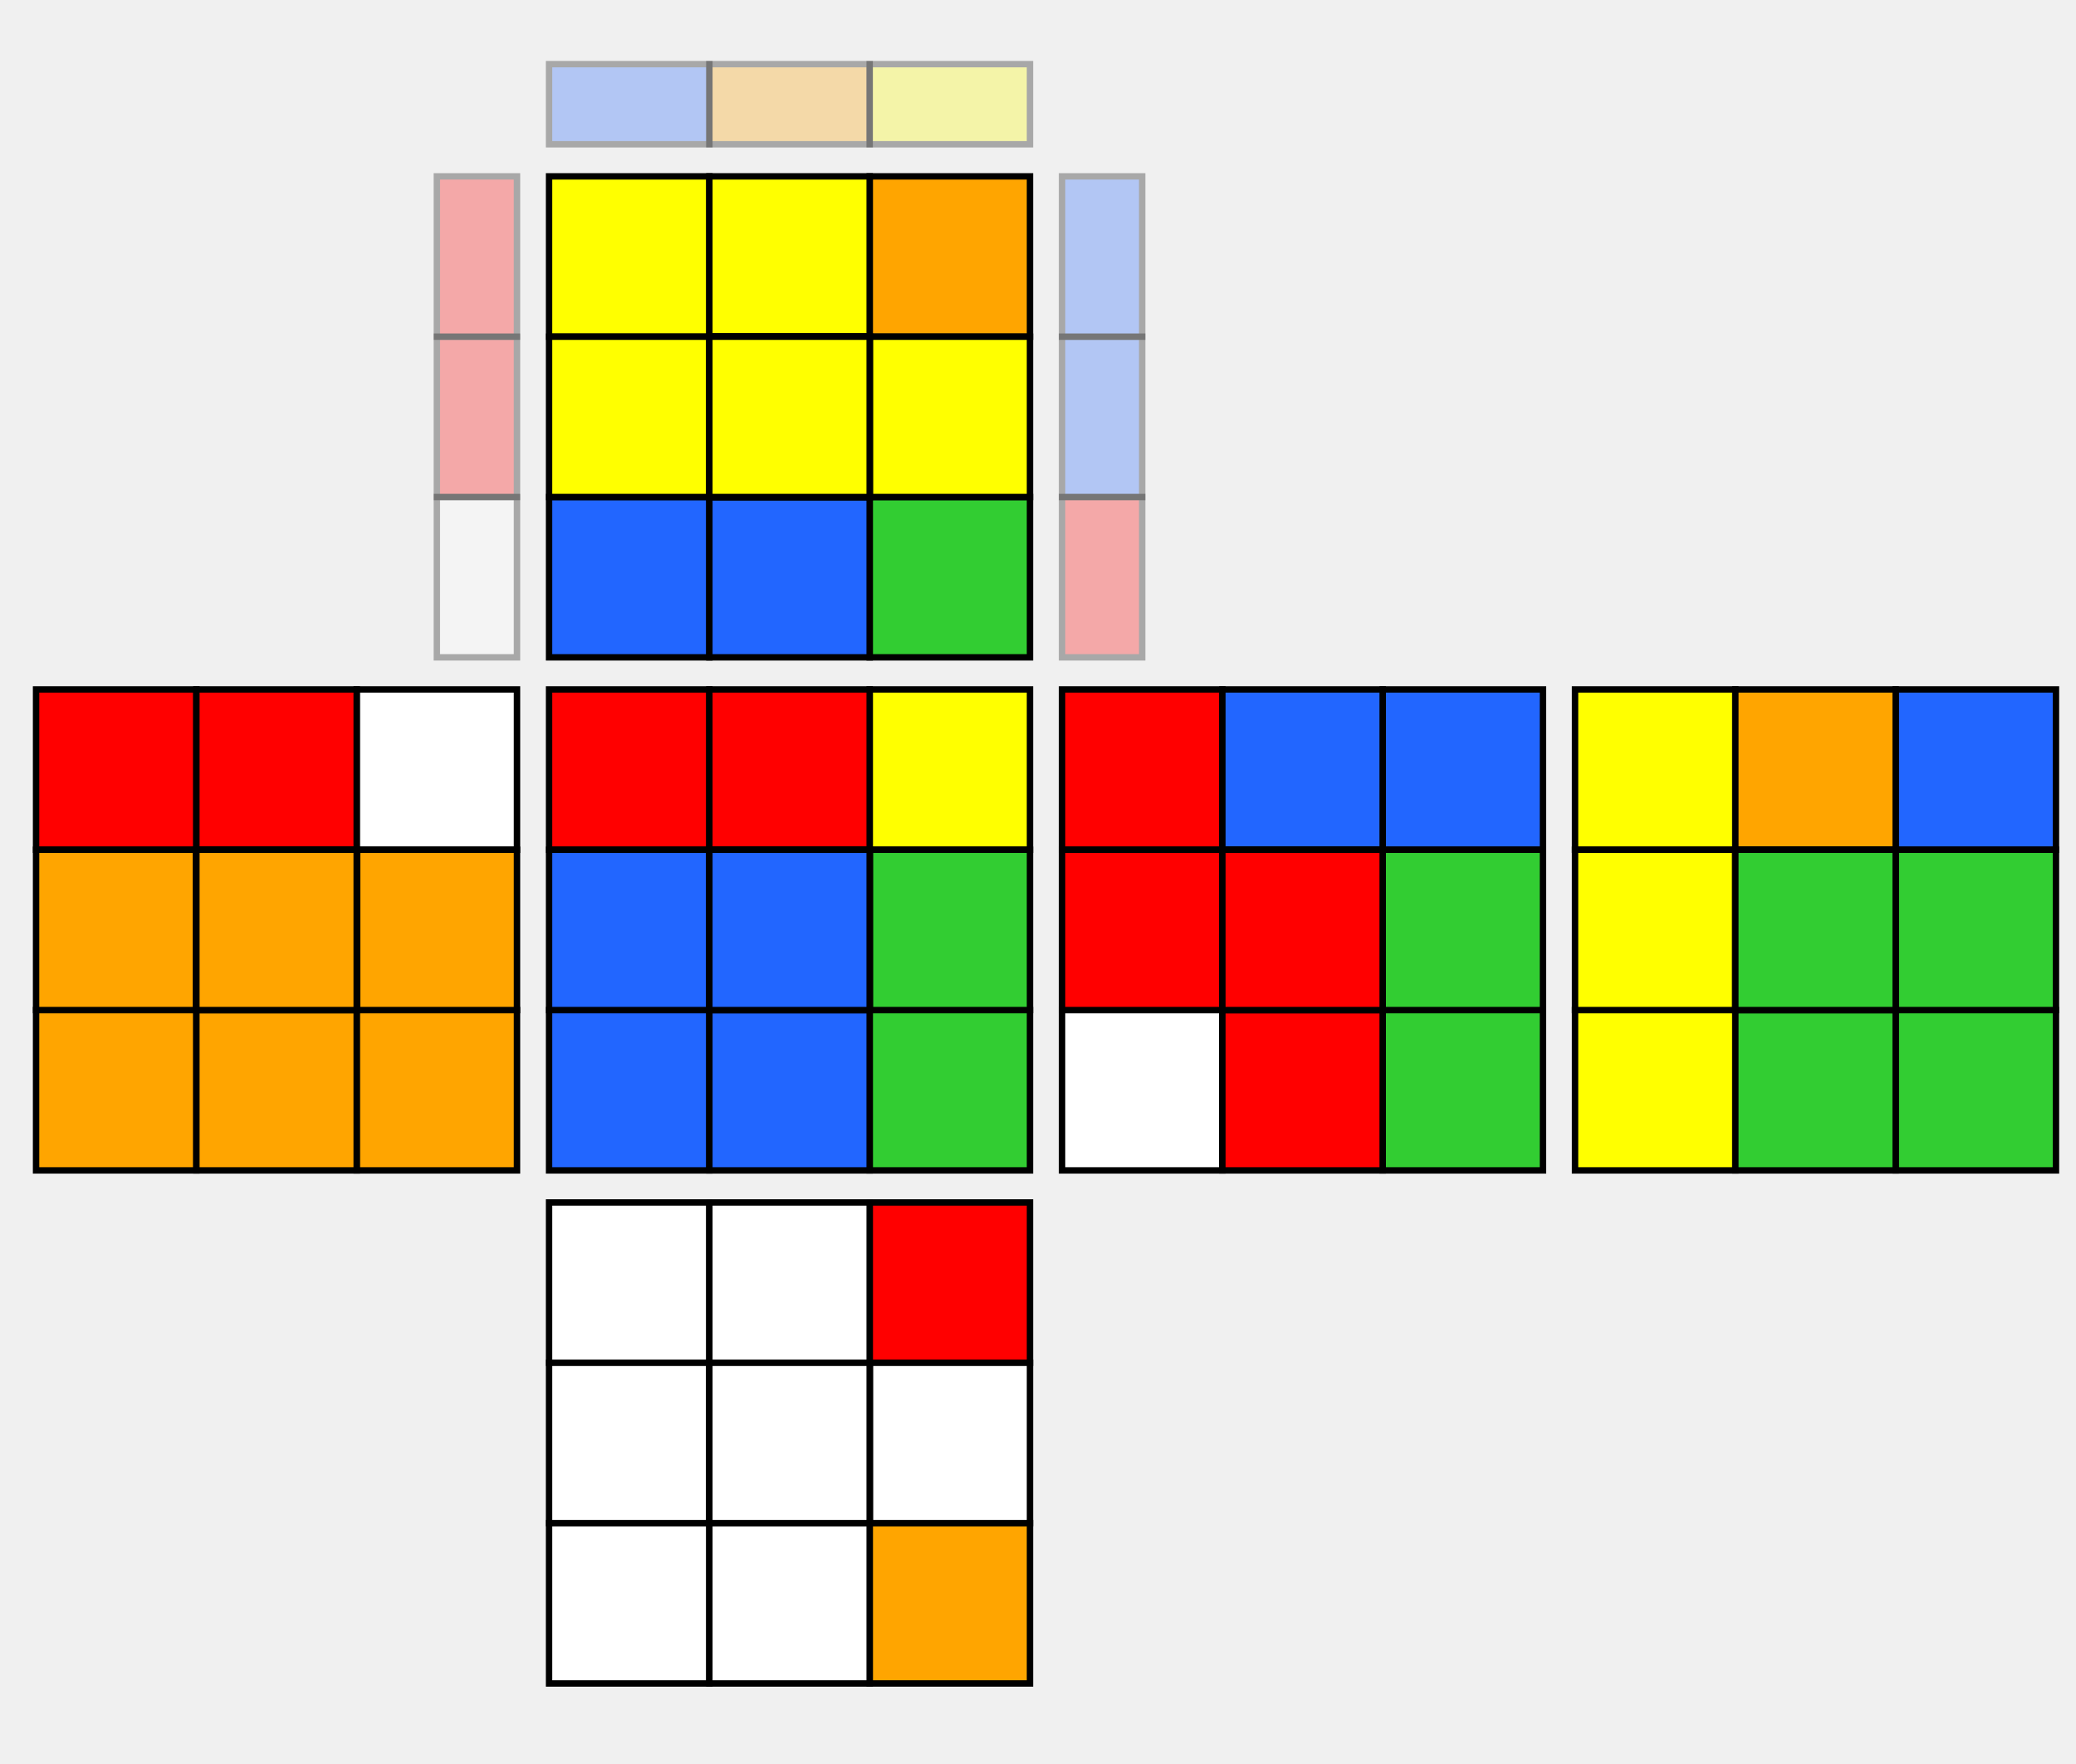
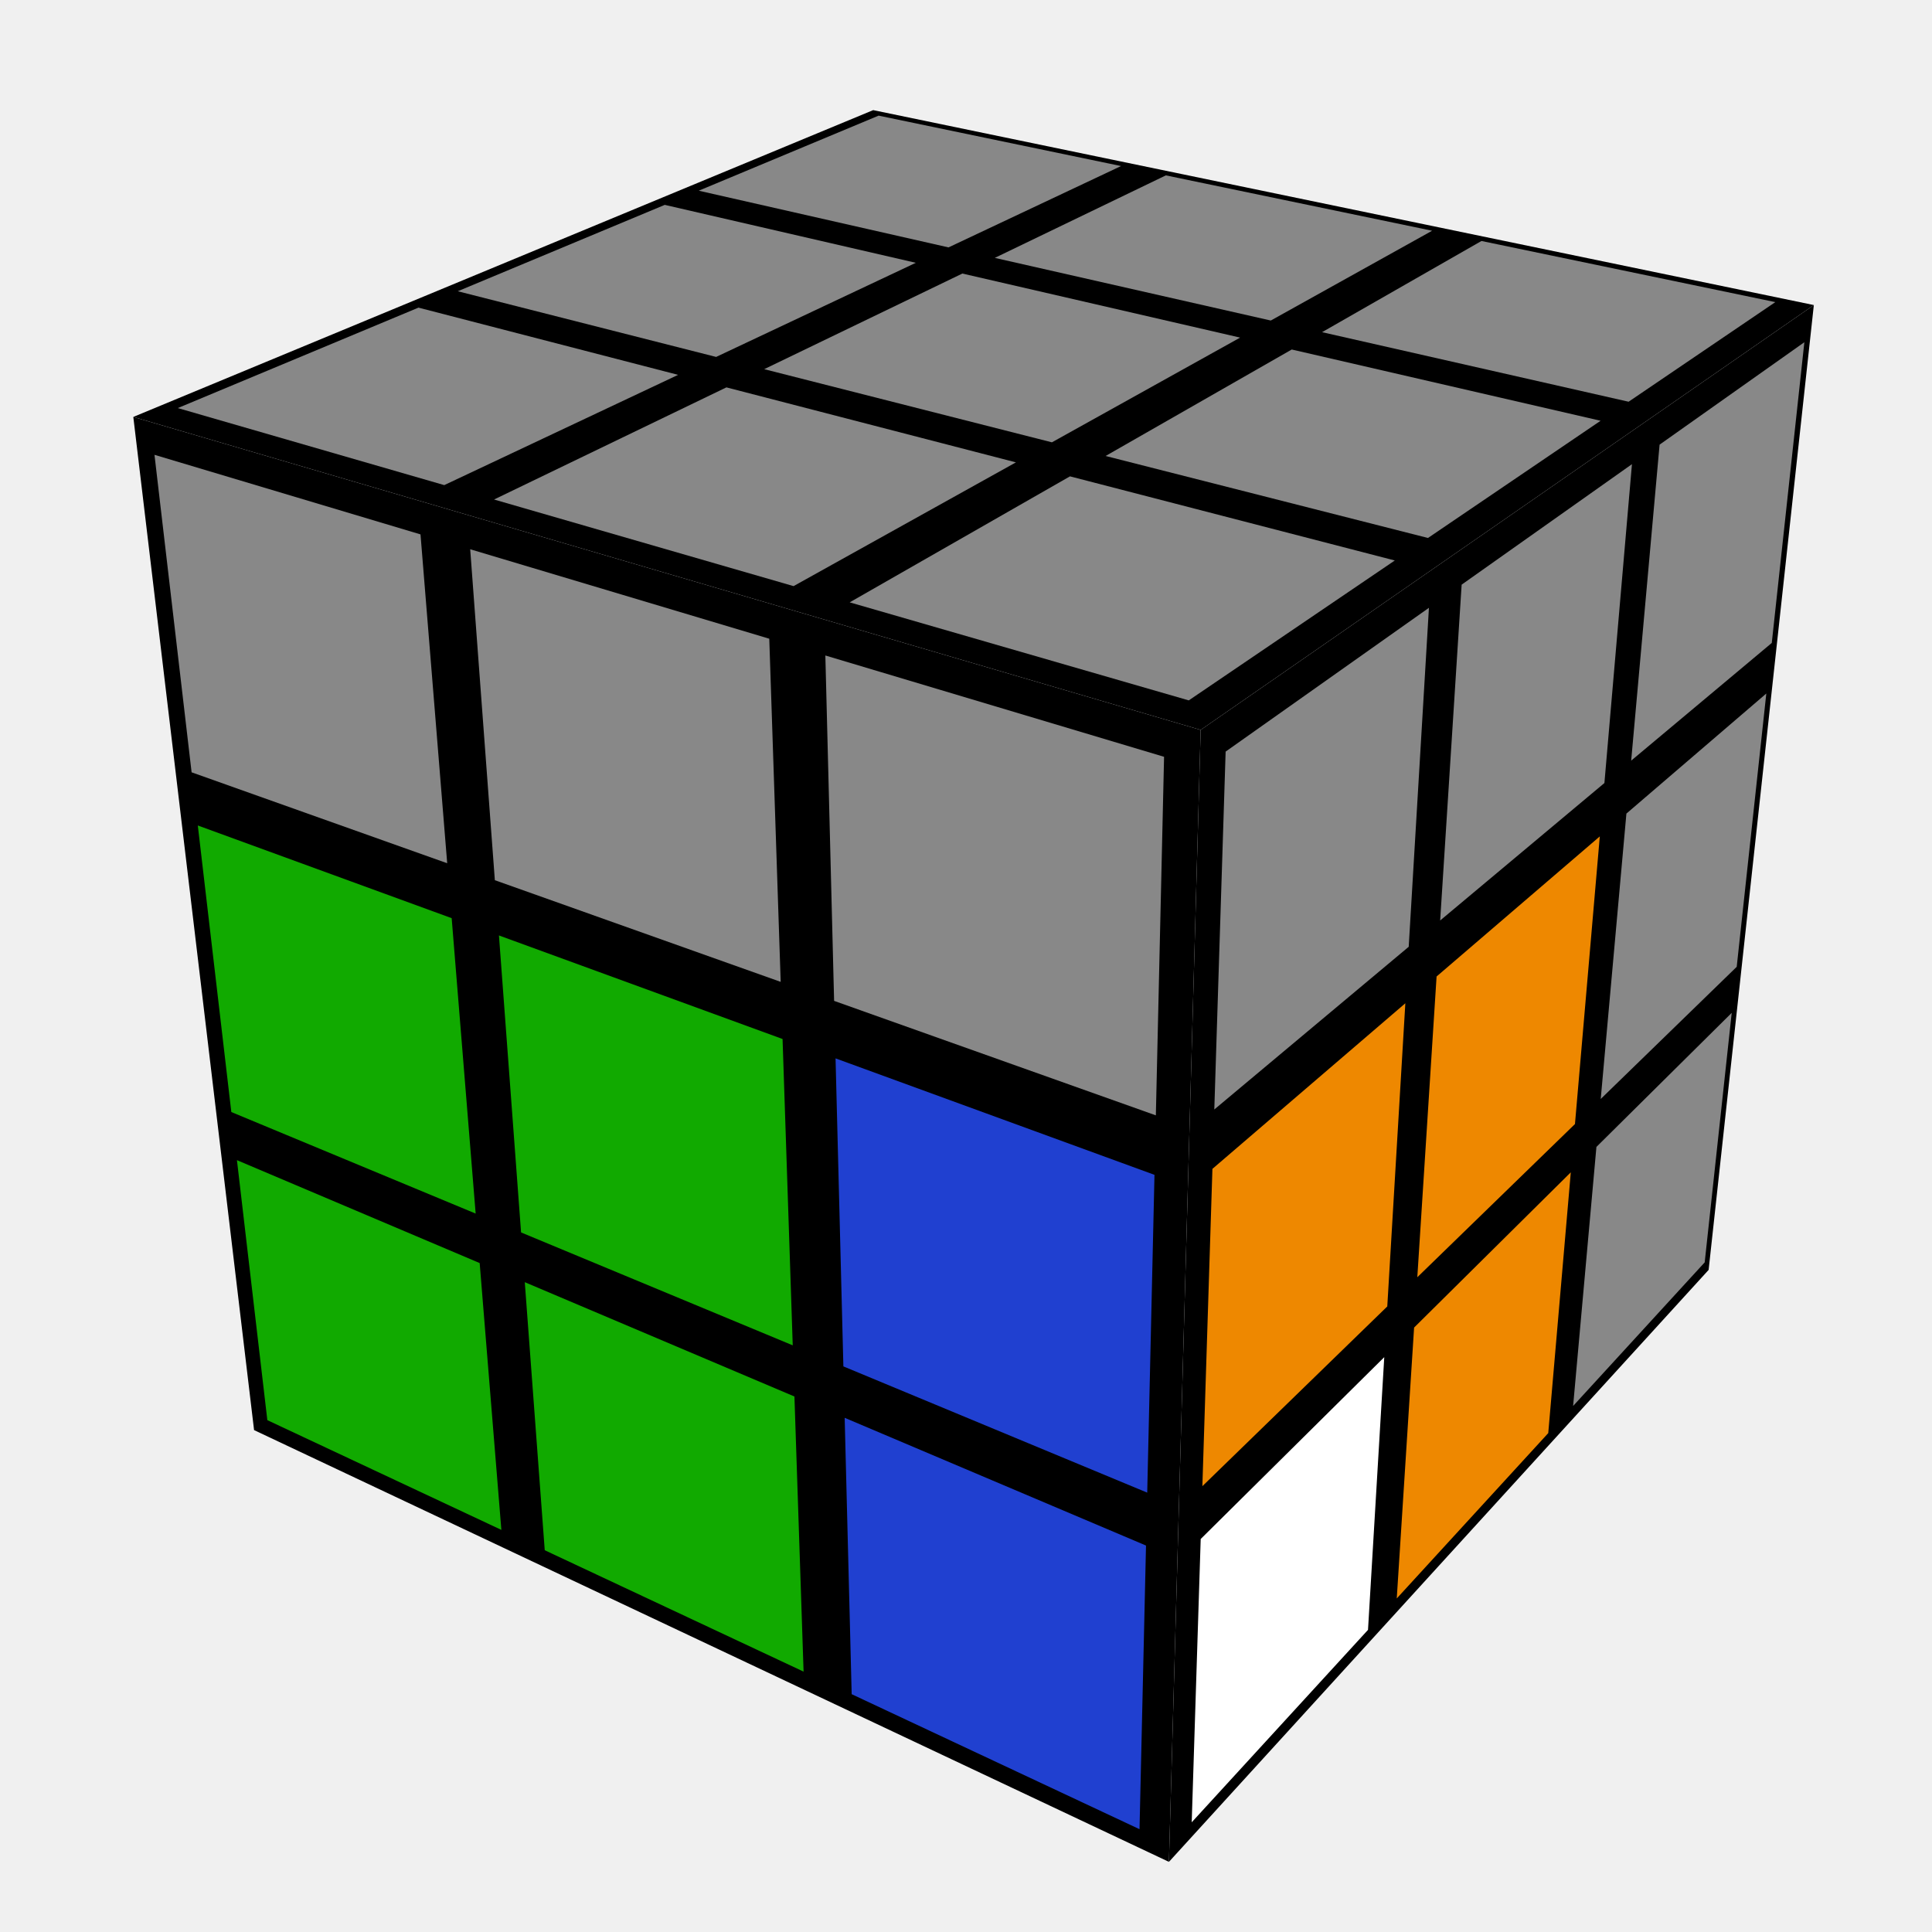
- <svg xmlns="http://www.w3.org/2000/svg" version="1.1" viewBox="0 0 518 440" preserveAspectRatio="xMidYMid meet" style="max-width: 100%; max-height: 100%;">
-   <defs>
-     <radialGradient id="grad-svg31-EDGES-l0-o0" r="70.711%">
-       <stop offset="100%" stop-color="rgb(34, 102, 255)" stop-opacity="1" />
-       <stop offset="100%" stop-color="black" stop-opacity="1" />
-       <stop offset="100%" stop-color="black" stop-opacity="1" />
-       <stop offset="100%" stop-color="white" stop-opacity="1" />
-     </radialGradient>
-     <radialGradient id="grad-svg31-EDGES-l0-o1" r="70.711%">
-       <stop offset="100%" stop-color="red" stop-opacity="1" />
-       <stop offset="100%" stop-color="black" stop-opacity="1" />
-       <stop offset="100%" stop-color="black" stop-opacity="1" />
-       <stop offset="100%" stop-color="limegreen" stop-opacity="1" />
-     </radialGradient>
-     <radialGradient id="grad-svg31-EDGES-l1-o0" r="70.711%">
-       <stop offset="100%" stop-color="yellow" stop-opacity="1" />
-       <stop offset="100%" stop-color="black" stop-opacity="1" />
-       <stop offset="100%" stop-color="black" stop-opacity="1" />
-       <stop offset="100%" stop-color="white" stop-opacity="1" />
-     </radialGradient>
-     <radialGradient id="grad-svg31-EDGES-l1-o1" r="70.711%">
-       <stop offset="100%" stop-color="rgb(34, 102, 255)" stop-opacity="1" />
-       <stop offset="100%" stop-color="black" stop-opacity="1" />
-       <stop offset="100%" stop-color="black" stop-opacity="1" />
-       <stop offset="100%" stop-color="red" stop-opacity="1" />
-     </radialGradient>
-     <radialGradient id="grad-svg31-EDGES-l2-o0" r="70.711%">
-       <stop offset="100%" stop-color="yellow" stop-opacity="1" />
-       <stop offset="100%" stop-color="black" stop-opacity="1" />
-       <stop offset="100%" stop-color="black" stop-opacity="1" />
-       <stop offset="100%" stop-color="white" stop-opacity="1" />
-     </radialGradient>
-     <radialGradient id="grad-svg31-EDGES-l2-o1" r="70.711%">
-       <stop offset="100%" stop-color="orange" stop-opacity="1" />
-       <stop offset="100%" stop-color="black" stop-opacity="1" />
-       <stop offset="100%" stop-color="black" stop-opacity="1" />
-       <stop offset="100%" stop-color="rgb(34, 102, 255)" stop-opacity="1" />
-     </radialGradient>
-     <radialGradient id="grad-svg31-EDGES-l3-o0" r="70.711%">
-       <stop offset="100%" stop-color="yellow" stop-opacity="1" />
-       <stop offset="100%" stop-color="black" stop-opacity="1" />
-       <stop offset="100%" stop-color="black" stop-opacity="1" />
-       <stop offset="100%" stop-color="white" stop-opacity="1" />
-     </radialGradient>
-     <radialGradient id="grad-svg31-EDGES-l3-o1" r="70.711%">
-       <stop offset="100%" stop-color="red" stop-opacity="1" />
-       <stop offset="100%" stop-color="black" stop-opacity="1" />
-       <stop offset="100%" stop-color="black" stop-opacity="1" />
-       <stop offset="100%" stop-color="orange" stop-opacity="1" />
-     </radialGradient>
-     <radialGradient id="grad-svg31-EDGES-l4-o0" r="70.711%">
-       <stop offset="100%" stop-color="white" stop-opacity="1" />
-       <stop offset="100%" stop-color="black" stop-opacity="1" />
-       <stop offset="100%" stop-color="black" stop-opacity="1" />
-       <stop offset="100%" stop-color="yellow" stop-opacity="1" />
-     </radialGradient>
-     <radialGradient id="grad-svg31-EDGES-l4-o1" r="70.711%">
-       <stop offset="100%" stop-color="rgb(34, 102, 255)" stop-opacity="1" />
-       <stop offset="100%" stop-color="black" stop-opacity="1" />
-       <stop offset="100%" stop-color="black" stop-opacity="1" />
-       <stop offset="100%" stop-color="limegreen" stop-opacity="1" />
-     </radialGradient>
-     <radialGradient id="grad-svg31-EDGES-l5-o0" r="70.711%">
-       <stop offset="100%" stop-color="white" stop-opacity="1" />
-       <stop offset="100%" stop-color="black" stop-opacity="1" />
-       <stop offset="100%" stop-color="black" stop-opacity="1" />
-       <stop offset="100%" stop-color="yellow" stop-opacity="1" />
-     </radialGradient>
-     <radialGradient id="grad-svg31-EDGES-l5-o1" r="70.711%">
-       <stop offset="100%" stop-color="red" stop-opacity="1" />
-       <stop offset="100%" stop-color="black" stop-opacity="1" />
-       <stop offset="100%" stop-color="black" stop-opacity="1" />
-       <stop offset="100%" stop-color="red" stop-opacity="1" />
-     </radialGradient>
-     <radialGradient id="grad-svg31-EDGES-l6-o0" r="70.711%">
-       <stop offset="100%" stop-color="white" stop-opacity="1" />
-       <stop offset="100%" stop-color="black" stop-opacity="1" />
-       <stop offset="100%" stop-color="black" stop-opacity="1" />
-       <stop offset="100%" stop-color="yellow" stop-opacity="1" />
-     </radialGradient>
-     <radialGradient id="grad-svg31-EDGES-l6-o1" r="70.711%">
-       <stop offset="100%" stop-color="limegreen" stop-opacity="1" />
-       <stop offset="100%" stop-color="black" stop-opacity="1" />
-       <stop offset="100%" stop-color="black" stop-opacity="1" />
-       <stop offset="100%" stop-color="rgb(34, 102, 255)" stop-opacity="1" />
-     </radialGradient>
-     <radialGradient id="grad-svg31-EDGES-l7-o0" r="70.711%">
-       <stop offset="100%" stop-color="white" stop-opacity="1" />
-       <stop offset="100%" stop-color="black" stop-opacity="1" />
-       <stop offset="100%" stop-color="black" stop-opacity="1" />
-       <stop offset="100%" stop-color="yellow" stop-opacity="1" />
-     </radialGradient>
-     <radialGradient id="grad-svg31-EDGES-l7-o1" r="70.711%">
-       <stop offset="100%" stop-color="orange" stop-opacity="1" />
-       <stop offset="100%" stop-color="black" stop-opacity="1" />
-       <stop offset="100%" stop-color="black" stop-opacity="1" />
-       <stop offset="100%" stop-color="orange" stop-opacity="1" />
-     </radialGradient>
-     <radialGradient id="grad-svg31-EDGES-l8-o0" r="70.711%">
-       <stop offset="100%" stop-color="limegreen" stop-opacity="1" />
-       <stop offset="100%" stop-color="black" stop-opacity="1" />
-       <stop offset="100%" stop-color="black" stop-opacity="1" />
-       <stop offset="100%" stop-color="limegreen" stop-opacity="1" />
-     </radialGradient>
-     <radialGradient id="grad-svg31-EDGES-l8-o1" r="70.711%">
-       <stop offset="100%" stop-color="red" stop-opacity="1" />
-       <stop offset="100%" stop-color="black" stop-opacity="1" />
-       <stop offset="100%" stop-color="black" stop-opacity="1" />
-       <stop offset="100%" stop-color="red" stop-opacity="1" />
-     </radialGradient>
-     <radialGradient id="grad-svg31-EDGES-l9-o0" r="70.711%">
-       <stop offset="100%" stop-color="rgb(34, 102, 255)" stop-opacity="1" />
-       <stop offset="100%" stop-color="black" stop-opacity="1" />
-       <stop offset="100%" stop-color="black" stop-opacity="1" />
-       <stop offset="100%" stop-color="limegreen" stop-opacity="1" />
-     </radialGradient>
-     <radialGradient id="grad-svg31-EDGES-l9-o1" r="70.711%">
-       <stop offset="100%" stop-color="orange" stop-opacity="1" />
-       <stop offset="100%" stop-color="black" stop-opacity="1" />
-       <stop offset="100%" stop-color="black" stop-opacity="1" />
-       <stop offset="100%" stop-color="orange" stop-opacity="1" />
-     </radialGradient>
-     <radialGradient id="grad-svg31-EDGES-l10-o0" r="70.711%">
-       <stop offset="100%" stop-color="yellow" stop-opacity="1" />
-       <stop offset="100%" stop-color="black" stop-opacity="1" />
-       <stop offset="100%" stop-color="black" stop-opacity="1" />
-       <stop offset="100%" stop-color="rgb(34, 102, 255)" stop-opacity="1" />
-     </radialGradient>
-     <radialGradient id="grad-svg31-EDGES-l10-o1" r="70.711%">
-       <stop offset="100%" stop-color="limegreen" stop-opacity="1" />
-       <stop offset="100%" stop-color="black" stop-opacity="1" />
-       <stop offset="100%" stop-color="black" stop-opacity="1" />
-       <stop offset="100%" stop-color="red" stop-opacity="1" />
-     </radialGradient>
-     <radialGradient id="grad-svg31-EDGES-l11-o0" r="70.711%">
-       <stop offset="100%" stop-color="limegreen" stop-opacity="1" />
-       <stop offset="100%" stop-color="black" stop-opacity="1" />
-       <stop offset="100%" stop-color="black" stop-opacity="1" />
-       <stop offset="100%" stop-color="rgb(34, 102, 255)" stop-opacity="1" />
-     </radialGradient>
-     <radialGradient id="grad-svg31-EDGES-l11-o1" r="70.711%">
-       <stop offset="100%" stop-color="orange" stop-opacity="1" />
-       <stop offset="100%" stop-color="black" stop-opacity="1" />
-       <stop offset="100%" stop-color="black" stop-opacity="1" />
-       <stop offset="100%" stop-color="orange" stop-opacity="1" />
-     </radialGradient>
-     <radialGradient id="grad-svg31-CORNERS-l0-o0" r="70.711%">
-       <stop offset="100%" stop-color="limegreen" stop-opacity="1" />
-       <stop offset="100%" stop-color="black" stop-opacity="1" />
-       <stop offset="100%" stop-color="black" stop-opacity="1" />
-       <stop offset="100%" stop-color="white" stop-opacity="1" />
-     </radialGradient>
-     <radialGradient id="grad-svg31-CORNERS-l0-o1" r="70.711%">
-       <stop offset="100%" stop-color="red" stop-opacity="1" />
-       <stop offset="100%" stop-color="black" stop-opacity="1" />
-       <stop offset="100%" stop-color="black" stop-opacity="1" />
-       <stop offset="100%" stop-color="red" stop-opacity="1" />
-     </radialGradient>
-     <radialGradient id="grad-svg31-CORNERS-l0-o2" r="70.711%">
-       <stop offset="100%" stop-color="yellow" stop-opacity="1" />
-       <stop offset="100%" stop-color="black" stop-opacity="1" />
-       <stop offset="100%" stop-color="black" stop-opacity="1" />
-       <stop offset="100%" stop-color="limegreen" stop-opacity="1" />
-     </radialGradient>
-     <radialGradient id="grad-svg31-CORNERS-l1-o0" r="70.711%">
-       <stop offset="100%" stop-color="orange" stop-opacity="1" />
-       <stop offset="100%" stop-color="black" stop-opacity="1" />
-       <stop offset="100%" stop-color="black" stop-opacity="1" />
-       <stop offset="100%" stop-color="white" stop-opacity="1" />
-     </radialGradient>
-     <radialGradient id="grad-svg31-CORNERS-l1-o1" r="70.711%">
-       <stop offset="100%" stop-color="yellow" stop-opacity="1" />
-       <stop offset="100%" stop-color="black" stop-opacity="1" />
-       <stop offset="100%" stop-color="black" stop-opacity="1" />
-       <stop offset="100%" stop-color="rgb(34, 102, 255)" stop-opacity="1" />
-     </radialGradient>
-     <radialGradient id="grad-svg31-CORNERS-l1-o2" r="70.711%">
-       <stop offset="100%" stop-color="rgb(34, 102, 255)" stop-opacity="1" />
-       <stop offset="100%" stop-color="black" stop-opacity="1" />
-       <stop offset="100%" stop-color="black" stop-opacity="1" />
-       <stop offset="100%" stop-color="red" stop-opacity="1" />
-     </radialGradient>
-     <radialGradient id="grad-svg31-CORNERS-l2-o0" r="70.711%">
-       <stop offset="100%" stop-color="yellow" stop-opacity="1" />
-       <stop offset="100%" stop-color="black" stop-opacity="1" />
-       <stop offset="100%" stop-color="black" stop-opacity="1" />
-       <stop offset="100%" stop-color="white" stop-opacity="1" />
-     </radialGradient>
-     <radialGradient id="grad-svg31-CORNERS-l2-o1" r="70.711%">
-       <stop offset="100%" stop-color="red" stop-opacity="1" />
-       <stop offset="100%" stop-color="black" stop-opacity="1" />
-       <stop offset="100%" stop-color="black" stop-opacity="1" />
-       <stop offset="100%" stop-color="orange" stop-opacity="1" />
-     </radialGradient>
-     <radialGradient id="grad-svg31-CORNERS-l2-o2" r="70.711%">
-       <stop offset="100%" stop-color="rgb(34, 102, 255)" stop-opacity="1" />
-       <stop offset="100%" stop-color="black" stop-opacity="1" />
-       <stop offset="100%" stop-color="black" stop-opacity="1" />
-       <stop offset="100%" stop-color="rgb(34, 102, 255)" stop-opacity="1" />
-     </radialGradient>
-     <radialGradient id="grad-svg31-CORNERS-l3-o0" r="70.711%">
-       <stop offset="100%" stop-color="rgb(34, 102, 255)" stop-opacity="1" />
-       <stop offset="100%" stop-color="black" stop-opacity="1" />
-       <stop offset="100%" stop-color="black" stop-opacity="1" />
-       <stop offset="100%" stop-color="white" stop-opacity="1" />
-     </radialGradient>
-     <radialGradient id="grad-svg31-CORNERS-l3-o1" r="70.711%">
-       <stop offset="100%" stop-color="red" stop-opacity="1" />
-       <stop offset="100%" stop-color="black" stop-opacity="1" />
-       <stop offset="100%" stop-color="black" stop-opacity="1" />
-       <stop offset="100%" stop-color="limegreen" stop-opacity="1" />
-     </radialGradient>
-     <radialGradient id="grad-svg31-CORNERS-l3-o2" r="70.711%">
-       <stop offset="100%" stop-color="white" stop-opacity="1" />
-       <stop offset="100%" stop-color="black" stop-opacity="1" />
-       <stop offset="100%" stop-color="black" stop-opacity="1" />
-       <stop offset="100%" stop-color="orange" stop-opacity="1" />
-     </radialGradient>
-     <radialGradient id="grad-svg31-CORNERS-l4-o0" r="70.711%">
-       <stop offset="100%" stop-color="red" stop-opacity="1" />
-       <stop offset="100%" stop-color="black" stop-opacity="1" />
-       <stop offset="100%" stop-color="black" stop-opacity="1" />
-       <stop offset="100%" stop-color="yellow" stop-opacity="1" />
-     </radialGradient>
-     <radialGradient id="grad-svg31-CORNERS-l4-o1" r="70.711%">
-       <stop offset="100%" stop-color="limegreen" stop-opacity="1" />
-       <stop offset="100%" stop-color="black" stop-opacity="1" />
-       <stop offset="100%" stop-color="black" stop-opacity="1" />
-       <stop offset="100%" stop-color="limegreen" stop-opacity="1" />
-     </radialGradient>
-     <radialGradient id="grad-svg31-CORNERS-l4-o2" r="70.711%">
-       <stop offset="100%" stop-color="white" stop-opacity="1" />
-       <stop offset="100%" stop-color="black" stop-opacity="1" />
-       <stop offset="100%" stop-color="black" stop-opacity="1" />
-       <stop offset="100%" stop-color="red" stop-opacity="1" />
-     </radialGradient>
-     <radialGradient id="grad-svg31-CORNERS-l5-o0" r="70.711%">
-       <stop offset="100%" stop-color="white" stop-opacity="1" />
-       <stop offset="100%" stop-color="black" stop-opacity="1" />
-       <stop offset="100%" stop-color="black" stop-opacity="1" />
-       <stop offset="100%" stop-color="yellow" stop-opacity="1" />
-     </radialGradient>
-     <radialGradient id="grad-svg31-CORNERS-l5-o1" r="70.711%">
-       <stop offset="100%" stop-color="orange" stop-opacity="1" />
-       <stop offset="100%" stop-color="black" stop-opacity="1" />
-       <stop offset="100%" stop-color="black" stop-opacity="1" />
-       <stop offset="100%" stop-color="orange" stop-opacity="1" />
-     </radialGradient>
-     <radialGradient id="grad-svg31-CORNERS-l5-o2" r="70.711%">
-       <stop offset="100%" stop-color="rgb(34, 102, 255)" stop-opacity="1" />
-       <stop offset="100%" stop-color="black" stop-opacity="1" />
-       <stop offset="100%" stop-color="black" stop-opacity="1" />
-       <stop offset="100%" stop-color="limegreen" stop-opacity="1" />
-     </radialGradient>
-     <radialGradient id="grad-svg31-CORNERS-l6-o0" r="70.711%">
-       <stop offset="100%" stop-color="white" stop-opacity="1" />
-       <stop offset="100%" stop-color="black" stop-opacity="1" />
-       <stop offset="100%" stop-color="black" stop-opacity="1" />
-       <stop offset="100%" stop-color="yellow" stop-opacity="1" />
-     </radialGradient>
-     <radialGradient id="grad-svg31-CORNERS-l6-o1" r="70.711%">
-       <stop offset="100%" stop-color="limegreen" stop-opacity="1" />
-       <stop offset="100%" stop-color="black" stop-opacity="1" />
-       <stop offset="100%" stop-color="black" stop-opacity="1" />
-       <stop offset="100%" stop-color="rgb(34, 102, 255)" stop-opacity="1" />
-     </radialGradient>
-     <radialGradient id="grad-svg31-CORNERS-l6-o2" r="70.711%">
-       <stop offset="100%" stop-color="orange" stop-opacity="1" />
-       <stop offset="100%" stop-color="black" stop-opacity="1" />
-       <stop offset="100%" stop-color="black" stop-opacity="1" />
-       <stop offset="100%" stop-color="orange" stop-opacity="1" />
-     </radialGradient>
-     <radialGradient id="grad-svg31-CORNERS-l7-o0" r="70.711%">
-       <stop offset="100%" stop-color="orange" stop-opacity="1" />
-       <stop offset="100%" stop-color="black" stop-opacity="1" />
-       <stop offset="100%" stop-color="black" stop-opacity="1" />
-       <stop offset="100%" stop-color="yellow" stop-opacity="1" />
-     </radialGradient>
-     <radialGradient id="grad-svg31-CORNERS-l7-o1" r="70.711%">
-       <stop offset="100%" stop-color="limegreen" stop-opacity="1" />
-       <stop offset="100%" stop-color="black" stop-opacity="1" />
-       <stop offset="100%" stop-color="black" stop-opacity="1" />
-       <stop offset="100%" stop-color="red" stop-opacity="1" />
-     </radialGradient>
-     <radialGradient id="grad-svg31-CORNERS-l7-o2" r="70.711%">
-       <stop offset="100%" stop-color="yellow" stop-opacity="1" />
-       <stop offset="100%" stop-color="black" stop-opacity="1" />
-       <stop offset="100%" stop-color="black" stop-opacity="1" />
-       <stop offset="100%" stop-color="rgb(34, 102, 255)" stop-opacity="1" />
-     </radialGradient>
-     <radialGradient id="grad-svg31-CENTERS-l0-o0" r="70.711%">
-       <stop offset="100%" stop-color="yellow" stop-opacity="1" />
-       <stop offset="100%" stop-color="black" stop-opacity="1" />
-       <stop offset="100%" stop-color="black" stop-opacity="1" />
-       <stop offset="100%" stop-color="white" stop-opacity="1" />
-     </radialGradient>
-     <radialGradient id="grad-svg31-CENTERS-l0-o1" r="70.711%">
-       <stop offset="100%" stop-color="yellow" stop-opacity="1" />
-       <stop offset="100%" stop-color="black" stop-opacity="1" />
-       <stop offset="100%" stop-color="black" stop-opacity="1" />
-       <stop offset="100%" stop-color="white" stop-opacity="1" />
-     </radialGradient>
-     <radialGradient id="grad-svg31-CENTERS-l0-o2" r="70.711%">
-       <stop offset="100%" stop-color="yellow" stop-opacity="1" />
-       <stop offset="100%" stop-color="black" stop-opacity="1" />
-       <stop offset="100%" stop-color="black" stop-opacity="1" />
-       <stop offset="100%" stop-color="white" stop-opacity="1" />
-     </radialGradient>
-     <radialGradient id="grad-svg31-CENTERS-l0-o3" r="70.711%">
-       <stop offset="100%" stop-color="yellow" stop-opacity="1" />
-       <stop offset="100%" stop-color="black" stop-opacity="1" />
-       <stop offset="100%" stop-color="black" stop-opacity="1" />
-       <stop offset="100%" stop-color="white" stop-opacity="1" />
-     </radialGradient>
-     <radialGradient id="grad-svg31-CENTERS-l1-o0" r="70.711%">
-       <stop offset="100%" stop-color="orange" stop-opacity="1" />
-       <stop offset="100%" stop-color="black" stop-opacity="1" />
-       <stop offset="100%" stop-color="black" stop-opacity="1" />
-       <stop offset="100%" stop-color="orange" stop-opacity="1" />
-     </radialGradient>
-     <radialGradient id="grad-svg31-CENTERS-l1-o1" r="70.711%">
-       <stop offset="100%" stop-color="orange" stop-opacity="1" />
-       <stop offset="100%" stop-color="black" stop-opacity="1" />
-       <stop offset="100%" stop-color="black" stop-opacity="1" />
-       <stop offset="100%" stop-color="orange" stop-opacity="1" />
-     </radialGradient>
-     <radialGradient id="grad-svg31-CENTERS-l1-o2" r="70.711%">
-       <stop offset="100%" stop-color="orange" stop-opacity="1" />
-       <stop offset="100%" stop-color="black" stop-opacity="1" />
-       <stop offset="100%" stop-color="black" stop-opacity="1" />
-       <stop offset="100%" stop-color="orange" stop-opacity="1" />
-     </radialGradient>
-     <radialGradient id="grad-svg31-CENTERS-l1-o3" r="70.711%">
-       <stop offset="100%" stop-color="orange" stop-opacity="1" />
-       <stop offset="100%" stop-color="black" stop-opacity="1" />
-       <stop offset="100%" stop-color="black" stop-opacity="1" />
-       <stop offset="100%" stop-color="orange" stop-opacity="1" />
-     </radialGradient>
-     <radialGradient id="grad-svg31-CENTERS-l2-o0" r="70.711%">
-       <stop offset="100%" stop-color="rgb(34, 102, 255)" stop-opacity="1" />
-       <stop offset="100%" stop-color="black" stop-opacity="1" />
-       <stop offset="100%" stop-color="black" stop-opacity="1" />
-       <stop offset="100%" stop-color="limegreen" stop-opacity="1" />
-     </radialGradient>
-     <radialGradient id="grad-svg31-CENTERS-l2-o1" r="70.711%">
-       <stop offset="100%" stop-color="rgb(34, 102, 255)" stop-opacity="1" />
-       <stop offset="100%" stop-color="black" stop-opacity="1" />
-       <stop offset="100%" stop-color="black" stop-opacity="1" />
-       <stop offset="100%" stop-color="limegreen" stop-opacity="1" />
-     </radialGradient>
-     <radialGradient id="grad-svg31-CENTERS-l2-o2" r="70.711%">
-       <stop offset="100%" stop-color="rgb(34, 102, 255)" stop-opacity="1" />
-       <stop offset="100%" stop-color="black" stop-opacity="1" />
-       <stop offset="100%" stop-color="black" stop-opacity="1" />
-       <stop offset="100%" stop-color="limegreen" stop-opacity="1" />
-     </radialGradient>
-     <radialGradient id="grad-svg31-CENTERS-l2-o3" r="70.711%">
-       <stop offset="100%" stop-color="rgb(34, 102, 255)" stop-opacity="1" />
-       <stop offset="100%" stop-color="black" stop-opacity="1" />
-       <stop offset="100%" stop-color="black" stop-opacity="1" />
-       <stop offset="100%" stop-color="limegreen" stop-opacity="1" />
-     </radialGradient>
-     <radialGradient id="grad-svg31-CENTERS-l3-o0" r="70.711%">
-       <stop offset="100%" stop-color="red" stop-opacity="1" />
-       <stop offset="100%" stop-color="black" stop-opacity="1" />
-       <stop offset="100%" stop-color="black" stop-opacity="1" />
-       <stop offset="100%" stop-color="red" stop-opacity="1" />
-     </radialGradient>
-     <radialGradient id="grad-svg31-CENTERS-l3-o1" r="70.711%">
-       <stop offset="100%" stop-color="red" stop-opacity="1" />
-       <stop offset="100%" stop-color="black" stop-opacity="1" />
-       <stop offset="100%" stop-color="black" stop-opacity="1" />
-       <stop offset="100%" stop-color="red" stop-opacity="1" />
-     </radialGradient>
-     <radialGradient id="grad-svg31-CENTERS-l3-o2" r="70.711%">
-       <stop offset="100%" stop-color="red" stop-opacity="1" />
-       <stop offset="100%" stop-color="black" stop-opacity="1" />
-       <stop offset="100%" stop-color="black" stop-opacity="1" />
-       <stop offset="100%" stop-color="red" stop-opacity="1" />
-     </radialGradient>
-     <radialGradient id="grad-svg31-CENTERS-l3-o3" r="70.711%">
-       <stop offset="100%" stop-color="red" stop-opacity="1" />
-       <stop offset="100%" stop-color="black" stop-opacity="1" />
-       <stop offset="100%" stop-color="black" stop-opacity="1" />
-       <stop offset="100%" stop-color="red" stop-opacity="1" />
-     </radialGradient>
-     <radialGradient id="grad-svg31-CENTERS-l4-o0" r="70.711%">
-       <stop offset="100%" stop-color="limegreen" stop-opacity="1" />
-       <stop offset="100%" stop-color="black" stop-opacity="1" />
-       <stop offset="100%" stop-color="black" stop-opacity="1" />
-       <stop offset="100%" stop-color="rgb(34, 102, 255)" stop-opacity="1" />
-     </radialGradient>
-     <radialGradient id="grad-svg31-CENTERS-l4-o1" r="70.711%">
-       <stop offset="100%" stop-color="limegreen" stop-opacity="1" />
-       <stop offset="100%" stop-color="black" stop-opacity="1" />
-       <stop offset="100%" stop-color="black" stop-opacity="1" />
-       <stop offset="100%" stop-color="rgb(34, 102, 255)" stop-opacity="1" />
-     </radialGradient>
-     <radialGradient id="grad-svg31-CENTERS-l4-o2" r="70.711%">
-       <stop offset="100%" stop-color="limegreen" stop-opacity="1" />
-       <stop offset="100%" stop-color="black" stop-opacity="1" />
-       <stop offset="100%" stop-color="black" stop-opacity="1" />
-       <stop offset="100%" stop-color="rgb(34, 102, 255)" stop-opacity="1" />
-     </radialGradient>
-     <radialGradient id="grad-svg31-CENTERS-l4-o3" r="70.711%">
-       <stop offset="100%" stop-color="limegreen" stop-opacity="1" />
-       <stop offset="100%" stop-color="black" stop-opacity="1" />
-       <stop offset="100%" stop-color="black" stop-opacity="1" />
-       <stop offset="100%" stop-color="rgb(34, 102, 255)" stop-opacity="1" />
-     </radialGradient>
-     <radialGradient id="grad-svg31-CENTERS-l5-o0" r="70.711%">
-       <stop offset="100%" stop-color="white" stop-opacity="1" />
-       <stop offset="100%" stop-color="black" stop-opacity="1" />
-       <stop offset="100%" stop-color="black" stop-opacity="1" />
-       <stop offset="100%" stop-color="yellow" stop-opacity="1" />
-     </radialGradient>
-     <radialGradient id="grad-svg31-CENTERS-l5-o1" r="70.711%">
-       <stop offset="100%" stop-color="white" stop-opacity="1" />
-       <stop offset="100%" stop-color="black" stop-opacity="1" />
-       <stop offset="100%" stop-color="black" stop-opacity="1" />
-       <stop offset="100%" stop-color="yellow" stop-opacity="1" />
-     </radialGradient>
-     <radialGradient id="grad-svg31-CENTERS-l5-o2" r="70.711%">
-       <stop offset="100%" stop-color="white" stop-opacity="1" />
-       <stop offset="100%" stop-color="black" stop-opacity="1" />
-       <stop offset="100%" stop-color="black" stop-opacity="1" />
-       <stop offset="100%" stop-color="yellow" stop-opacity="1" />
-     </radialGradient>
-     <radialGradient id="grad-svg31-CENTERS-l5-o3" r="70.711%">
-       <stop offset="100%" stop-color="white" stop-opacity="1" />
-       <stop offset="100%" stop-color="black" stop-opacity="1" />
-       <stop offset="100%" stop-color="black" stop-opacity="1" />
-       <stop offset="100%" stop-color="yellow" stop-opacity="1" />
-     </radialGradient>
-   </defs>
-   <defs>
-     <g id="sticker">
-       <rect x="0" y="0" width="1" height="1" stroke="black" stroke-width="0.04px" />
-     </g>
-     <g id="sticker-thin-v">
-       <rect x="0" y="0" width="0.5" height="1" stroke="black" stroke-width="0.04px" style="opacity: 0.3;" />
-     </g>
-     <g id="sticker-thin-h">
-       <rect x="0" y="0" width="1" height="0.5" stroke="black" stroke-width="0.04px" style="opacity: 0.3;" />
-     </g>
-   </defs>
-   <g id="puzzle" transform="translate(5,40) scale(40)">
-     <g class="hint-facelet">
-       <use data-copy-id="CORNERS-l0-o1" href="#sticker-thin-v" transform="translate(6.5,2.1)" style="fill: url(#grad-svg31-CORNERS-l0-o1)" />
-       <use data-copy-id="EDGES-l1-o1" href="#sticker-thin-v" transform="translate(6.5,1.1)" style="fill: url(#grad-svg31-EDGES-l1-o1)" />
-       <use data-copy-id="CORNERS-l1-o2" href="#sticker-thin-v" transform="translate(6.5,0.1)" style="fill: url(#grad-svg31-CORNERS-l1-o2)" />
-       <use data-copy-id="CORNERS-l2-o2" href="#sticker-thin-h" transform="translate(3.3,-0.6)" style="fill: url(#grad-svg31-CORNERS-l2-o2)" />
-       <use data-copy-id="EDGES-l2-o1" href="#sticker-thin-h" transform="translate(4.3,-0.6)" style="fill: url(#grad-svg31-EDGES-l2-o1)" />
-       <use data-copy-id="CORNERS-l1-o1" href="#sticker-thin-h" transform="translate(5.3,-0.6)" style="fill: url(#grad-svg31-CORNERS-l1-o1)" />
-       <use data-copy-id="CORNERS-l3-o2" href="#sticker-thin-v" transform="translate(2.6,2.1)" style="fill: url(#grad-svg31-CORNERS-l3-o2)" />
-       <use data-copy-id="EDGES-l3-o1" href="#sticker-thin-v" transform="translate(2.6,1.1)" style="fill: url(#grad-svg31-EDGES-l3-o1)" />
-       <use data-copy-id="CORNERS-l2-o1" href="#sticker-thin-v" transform="translate(2.6,0.1)" style="fill: url(#grad-svg31-CORNERS-l2-o1)" />
-     </g>
-     <use id="CORNERS-l0-o0" href="#sticker" transform="translate(5.3,2.1)" style="fill: url(#grad-svg31-CORNERS-l0-o0)" />
-     <use id="CORNERS-l0-o1" href="#sticker" transform="translate(6.5,3.3)" style="fill: url(#grad-svg31-CORNERS-l0-o1)" />
-     <use id="CORNERS-l0-o2" href="#sticker" transform="translate(5.3,3.3)" style="fill: url(#grad-svg31-CORNERS-l0-o2)" />
-     <use id="CORNERS-l1-o0" href="#sticker" transform="translate(5.3,0.1)" style="fill: url(#grad-svg31-CORNERS-l1-o0)" />
-     <use id="CORNERS-l1-o1" href="#sticker" transform="translate(9.7,3.3)" style="fill: url(#grad-svg31-CORNERS-l1-o1)" />
-     <use id="CORNERS-l1-o2" href="#sticker" transform="translate(8.5,3.3)" style="fill: url(#grad-svg31-CORNERS-l1-o2)" />
-     <use id="CORNERS-l2-o0" href="#sticker" transform="translate(3.3,0.1)" style="fill: url(#grad-svg31-CORNERS-l2-o0)" />
-     <use id="CORNERS-l2-o1" href="#sticker" transform="translate(0.1,3.3)" style="fill: url(#grad-svg31-CORNERS-l2-o1)" />
-     <use id="CORNERS-l2-o2" href="#sticker" transform="translate(11.7,3.3)" style="fill: url(#grad-svg31-CORNERS-l2-o2)" />
-     <use id="CORNERS-l3-o0" href="#sticker" transform="translate(3.3,2.1)" style="fill: url(#grad-svg31-CORNERS-l3-o0)" />
-     <use id="CORNERS-l3-o1" href="#sticker" transform="translate(3.3,3.3)" style="fill: url(#grad-svg31-CORNERS-l3-o1)" />
-     <use id="CORNERS-l3-o2" href="#sticker" transform="translate(2.1,3.3)" style="fill: url(#grad-svg31-CORNERS-l3-o2)" />
-     <use id="CORNERS-l4-o0" href="#sticker" transform="translate(5.3,6.5)" style="fill: url(#grad-svg31-CORNERS-l4-o0)" />
-     <use id="CORNERS-l4-o1" href="#sticker" transform="translate(5.3,5.3)" style="fill: url(#grad-svg31-CORNERS-l4-o1)" />
-     <use id="CORNERS-l4-o2" href="#sticker" transform="translate(6.5,5.3)" style="fill: url(#grad-svg31-CORNERS-l4-o2)" />
-     <use id="CORNERS-l5-o0" href="#sticker" transform="translate(3.3,6.5)" style="fill: url(#grad-svg31-CORNERS-l5-o0)" />
-     <use id="CORNERS-l5-o1" href="#sticker" transform="translate(2.1,5.3)" style="fill: url(#grad-svg31-CORNERS-l5-o1)" />
-     <use id="CORNERS-l5-o2" href="#sticker" transform="translate(3.3,5.3)" style="fill: url(#grad-svg31-CORNERS-l5-o2)" />
-     <use id="CORNERS-l6-o0" href="#sticker" transform="translate(3.3,8.5)" style="fill: url(#grad-svg31-CORNERS-l6-o0)" />
-     <use id="CORNERS-l6-o1" href="#sticker" transform="translate(11.7,5.3)" style="fill: url(#grad-svg31-CORNERS-l6-o1)" />
-     <use id="CORNERS-l6-o2" href="#sticker" transform="translate(0.1,5.3)" style="fill: url(#grad-svg31-CORNERS-l6-o2)" />
-     <use id="CORNERS-l7-o0" href="#sticker" transform="translate(5.3,8.5)" style="fill: url(#grad-svg31-CORNERS-l7-o0)" />
-     <use id="CORNERS-l7-o1" href="#sticker" transform="translate(8.5,5.3)" style="fill: url(#grad-svg31-CORNERS-l7-o1)" />
-     <use id="CORNERS-l7-o2" href="#sticker" transform="translate(9.7,5.3)" style="fill: url(#grad-svg31-CORNERS-l7-o2)" />
-     <use id="EDGES-l0-o0" href="#sticker" transform="translate(4.3,2.1)" style="fill: url(#grad-svg31-EDGES-l0-o0)" />
-     <use id="EDGES-l0-o1" href="#sticker" transform="translate(4.3,3.3)" style="fill: url(#grad-svg31-EDGES-l0-o1)" />
-     <use id="EDGES-l1-o0" href="#sticker" transform="translate(5.3,1.1)" style="fill: url(#grad-svg31-EDGES-l1-o0)" />
-     <use id="EDGES-l1-o1" href="#sticker" transform="translate(7.5,3.3)" style="fill: url(#grad-svg31-EDGES-l1-o1)" />
-     <use id="EDGES-l2-o0" href="#sticker" transform="translate(4.3,0.1)" style="fill: url(#grad-svg31-EDGES-l2-o0)" />
-     <use id="EDGES-l2-o1" href="#sticker" transform="translate(10.7,3.3)" style="fill: url(#grad-svg31-EDGES-l2-o1)" />
-     <use id="EDGES-l3-o0" href="#sticker" transform="translate(3.3,1.1)" style="fill: url(#grad-svg31-EDGES-l3-o0)" />
-     <use id="EDGES-l3-o1" href="#sticker" transform="translate(1.1,3.3)" style="fill: url(#grad-svg31-EDGES-l3-o1)" />
-     <use id="EDGES-l4-o0" href="#sticker" transform="translate(4.3,6.5)" style="fill: url(#grad-svg31-EDGES-l4-o0)" />
-     <use id="EDGES-l4-o1" href="#sticker" transform="translate(4.3,5.3)" style="fill: url(#grad-svg31-EDGES-l4-o1)" />
-     <use id="EDGES-l5-o0" href="#sticker" transform="translate(5.3,7.5)" style="fill: url(#grad-svg31-EDGES-l5-o0)" />
-     <use id="EDGES-l5-o1" href="#sticker" transform="translate(7.5,5.3)" style="fill: url(#grad-svg31-EDGES-l5-o1)" />
-     <use id="EDGES-l6-o0" href="#sticker" transform="translate(4.3,8.5)" style="fill: url(#grad-svg31-EDGES-l6-o0)" />
-     <use id="EDGES-l6-o1" href="#sticker" transform="translate(10.7,5.3)" style="fill: url(#grad-svg31-EDGES-l6-o1)" />
-     <use id="EDGES-l7-o0" href="#sticker" transform="translate(3.3,7.5)" style="fill: url(#grad-svg31-EDGES-l7-o0)" />
-     <use id="EDGES-l7-o1" href="#sticker" transform="translate(1.1,5.3)" style="fill: url(#grad-svg31-EDGES-l7-o1)" />
-     <use id="EDGES-l8-o0" href="#sticker" transform="translate(5.3,4.3)" style="fill: url(#grad-svg31-EDGES-l8-o0)" />
-     <use id="EDGES-l8-o1" href="#sticker" transform="translate(6.5,4.3)" style="fill: url(#grad-svg31-EDGES-l8-o1)" />
-     <use id="EDGES-l9-o0" href="#sticker" transform="translate(3.3,4.3)" style="fill: url(#grad-svg31-EDGES-l9-o0)" />
-     <use id="EDGES-l9-o1" href="#sticker" transform="translate(2.1,4.3)" style="fill: url(#grad-svg31-EDGES-l9-o1)" />
-     <use id="EDGES-l10-o0" href="#sticker" transform="translate(9.7,4.3)" style="fill: url(#grad-svg31-EDGES-l10-o0)" />
-     <use id="EDGES-l10-o1" href="#sticker" transform="translate(8.5,4.3)" style="fill: url(#grad-svg31-EDGES-l10-o1)" />
-     <use id="EDGES-l11-o0" href="#sticker" transform="translate(11.7,4.3)" style="fill: url(#grad-svg31-EDGES-l11-o0)" />
-     <use id="EDGES-l11-o1" href="#sticker" transform="translate(0.1,4.3)" style="fill: url(#grad-svg31-EDGES-l11-o1)" />
-     <use id="CENTERS-l0-o0" href="#sticker" transform="translate(4.3,1.1)" style="fill: url(#grad-svg31-CENTERS-l0-o0)" />
-     <use id="CENTERS-l0-o1" href="#sticker" transform="translate(4.3,1.1)" style="fill: url(#grad-svg31-CENTERS-l0-o1)" />
-     <use id="CENTERS-l0-o2" href="#sticker" transform="translate(4.3,1.1)" style="fill: url(#grad-svg31-CENTERS-l0-o2)" />
-     <use id="CENTERS-l0-o3" href="#sticker" transform="translate(4.3,1.1)" style="fill: url(#grad-svg31-CENTERS-l0-o3)" />
-     <use id="CENTERS-l1-o0" href="#sticker" transform="translate(1.1,4.3)" style="fill: url(#grad-svg31-CENTERS-l1-o0)" />
-     <use id="CENTERS-l1-o1" href="#sticker" transform="translate(1.1,4.3)" style="fill: url(#grad-svg31-CENTERS-l1-o1)" />
-     <use id="CENTERS-l1-o2" href="#sticker" transform="translate(1.1,4.3)" style="fill: url(#grad-svg31-CENTERS-l1-o2)" />
-     <use id="CENTERS-l1-o3" href="#sticker" transform="translate(1.1,4.3)" style="fill: url(#grad-svg31-CENTERS-l1-o3)" />
-     <use id="CENTERS-l2-o0" href="#sticker" transform="translate(4.3,4.3)" style="fill: url(#grad-svg31-CENTERS-l2-o0)" />
-     <use id="CENTERS-l2-o1" href="#sticker" transform="translate(4.3,4.3)" style="fill: url(#grad-svg31-CENTERS-l2-o1)" />
-     <use id="CENTERS-l2-o2" href="#sticker" transform="translate(4.3,4.3)" style="fill: url(#grad-svg31-CENTERS-l2-o2)" />
-     <use id="CENTERS-l2-o3" href="#sticker" transform="translate(4.3,4.3)" style="fill: url(#grad-svg31-CENTERS-l2-o3)" />
-     <use id="CENTERS-l3-o0" href="#sticker" transform="translate(7.5,4.3)" style="fill: url(#grad-svg31-CENTERS-l3-o0)" />
-     <use id="CENTERS-l3-o1" href="#sticker" transform="translate(7.5,4.3)" style="fill: url(#grad-svg31-CENTERS-l3-o1)" />
-     <use id="CENTERS-l3-o2" href="#sticker" transform="translate(7.5,4.3)" style="fill: url(#grad-svg31-CENTERS-l3-o2)" />
-     <use id="CENTERS-l3-o3" href="#sticker" transform="translate(7.5,4.3)" style="fill: url(#grad-svg31-CENTERS-l3-o3)" />
-     <use id="CENTERS-l4-o0" href="#sticker" transform="translate(10.7,4.3)" style="fill: url(#grad-svg31-CENTERS-l4-o0)" />
-     <use id="CENTERS-l4-o1" href="#sticker" transform="translate(10.7,4.3)" style="fill: url(#grad-svg31-CENTERS-l4-o1)" />
-     <use id="CENTERS-l4-o2" href="#sticker" transform="translate(10.7,4.3)" style="fill: url(#grad-svg31-CENTERS-l4-o2)" />
-     <use id="CENTERS-l4-o3" href="#sticker" transform="translate(10.7,4.3)" style="fill: url(#grad-svg31-CENTERS-l4-o3)" />
-     <use id="CENTERS-l5-o0" href="#sticker" transform="translate(4.3,7.5)" style="fill: url(#grad-svg31-CENTERS-l5-o0)" />
-     <use id="CENTERS-l5-o1" href="#sticker" transform="translate(4.3,7.5)" style="fill: url(#grad-svg31-CENTERS-l5-o1)" />
-     <use id="CENTERS-l5-o2" href="#sticker" transform="translate(4.3,7.5)" style="fill: url(#grad-svg31-CENTERS-l5-o2)" />
-     <use id="CENTERS-l5-o3" href="#sticker" transform="translate(4.3,7.5)" style="fill: url(#grad-svg31-CENTERS-l5-o3)" />
-   </g>
+ <svg xmlns="http://www.w3.org/2000/svg" version="1.1" width="75" height="75">
+   <polygon points="33.897,4.275 70.413,11.842 46.61,28.335 5.175,16.185" />
+   <polygon points="5.175,16.185 46.61,28.335 45.378,72.277 9.863,55.516" />
+   <polygon points="46.61,28.335 70.413,11.842 66.329,49.297 45.378,72.277" />
+   <polygon points="34.108,4.489 43.519,6.446 36.821,9.604 27.125,7.403" fill="#888888" />
+   <polygon points="45.258,6.808 55.595,8.957 49.332,12.443 38.618,10.011" fill="#888888" />
+   <polygon points="57.51,9.355 68.918,11.728 63.222,15.595 51.322,12.895" fill="#888888" />
+   <polygon points="25.806,7.953 35.552,10.202 27.8,13.856 17.77,11.306" fill="#888888" />
+   <polygon points="37.359,10.619 48.141,13.106 40.835,17.171 29.666,14.331" fill="#888888" />
+   <polygon points="50.145,13.568 62.135,16.334 55.434,20.884 42.919,17.701" fill="#888888" />
+   <polygon points="16.245,11.942 26.324,14.552 17.246,18.832 6.902,15.841" fill="#888888" />
+   <polygon points="28.199,15.038 39.438,17.949 30.806,22.753 19.179,19.391" fill="#888888" />
+   <polygon points="41.536,18.492 54.146,21.758 46.148,27.189 32.985,23.383" fill="#888888" />
+   <polygon points="5.997,17.656 16.324,20.745 17.36,33.511 7.438,29.981" fill="#888888" />
+   <polygon points="18.253,21.322 29.863,24.795 30.306,38.116 19.21,34.169" fill="#888888" />
+   <polygon points="32.04,25.446 45.189,29.379 44.87,43.298 32.38,38.854" fill="#888888" />
+   <polygon points="7.679,32.045 17.534,35.643 18.465,47.111 8.98,43.169" fill="#11aa00" />
+   <polygon points="19.369,36.314 30.379,40.334 30.774,52.226 20.228,47.843" fill="#11aa00" />
+   <polygon points="32.436,41.086 44.817,45.607 44.535,57.944 32.74,53.043" fill="#2040d0" />
+   <polygon points="9.198,45.037 18.621,49.032 19.463,59.39 10.378,55.13" fill="#11aa00" />
+   <polygon points="20.372,49.774 30.84,54.212 31.195,64.892 21.147,60.18" fill="#11aa00" />
+   <polygon points="32.79,55.039 44.488,59.998 44.236,71.009 33.062,65.768" fill="#2040d0" />
+   <polygon points="47.579,29.177 55.471,23.595 54.686,36.754 47.139,43.07" fill="#888888" />
+   <polygon points="56.741,22.696 63.352,18.019 62.283,30.397 55.907,35.733" fill="#888888" />
+   <polygon points="64.425,17.261 70.045,13.285 68.78,24.959 63.322,29.528" fill="#888888" />
+   <polygon points="47.066,45.375 54.555,38.947 53.854,50.716 46.676,57.693" fill="#ee8800" />
+   <polygon points="55.768,37.907 62.104,32.469 61.14,43.635 55.02,49.582" fill="#ee8800" />
+   <polygon points="63.137,31.583 68.568,26.922 67.419,37.532 62.14,42.662" fill="#888888" />
+   <polygon points="46.611,59.744 53.737,52.684 53.106,63.271 46.262,70.741" fill="#ffffff" />
+   <polygon points="54.895,51.536 60.978,45.509 60.103,55.633 54.222,62.052" fill="#ee8800" />
+   <polygon points="61.973,44.523 67.225,39.319 66.176,49.005 61.068,54.58" fill="#888888" />
</svg>
